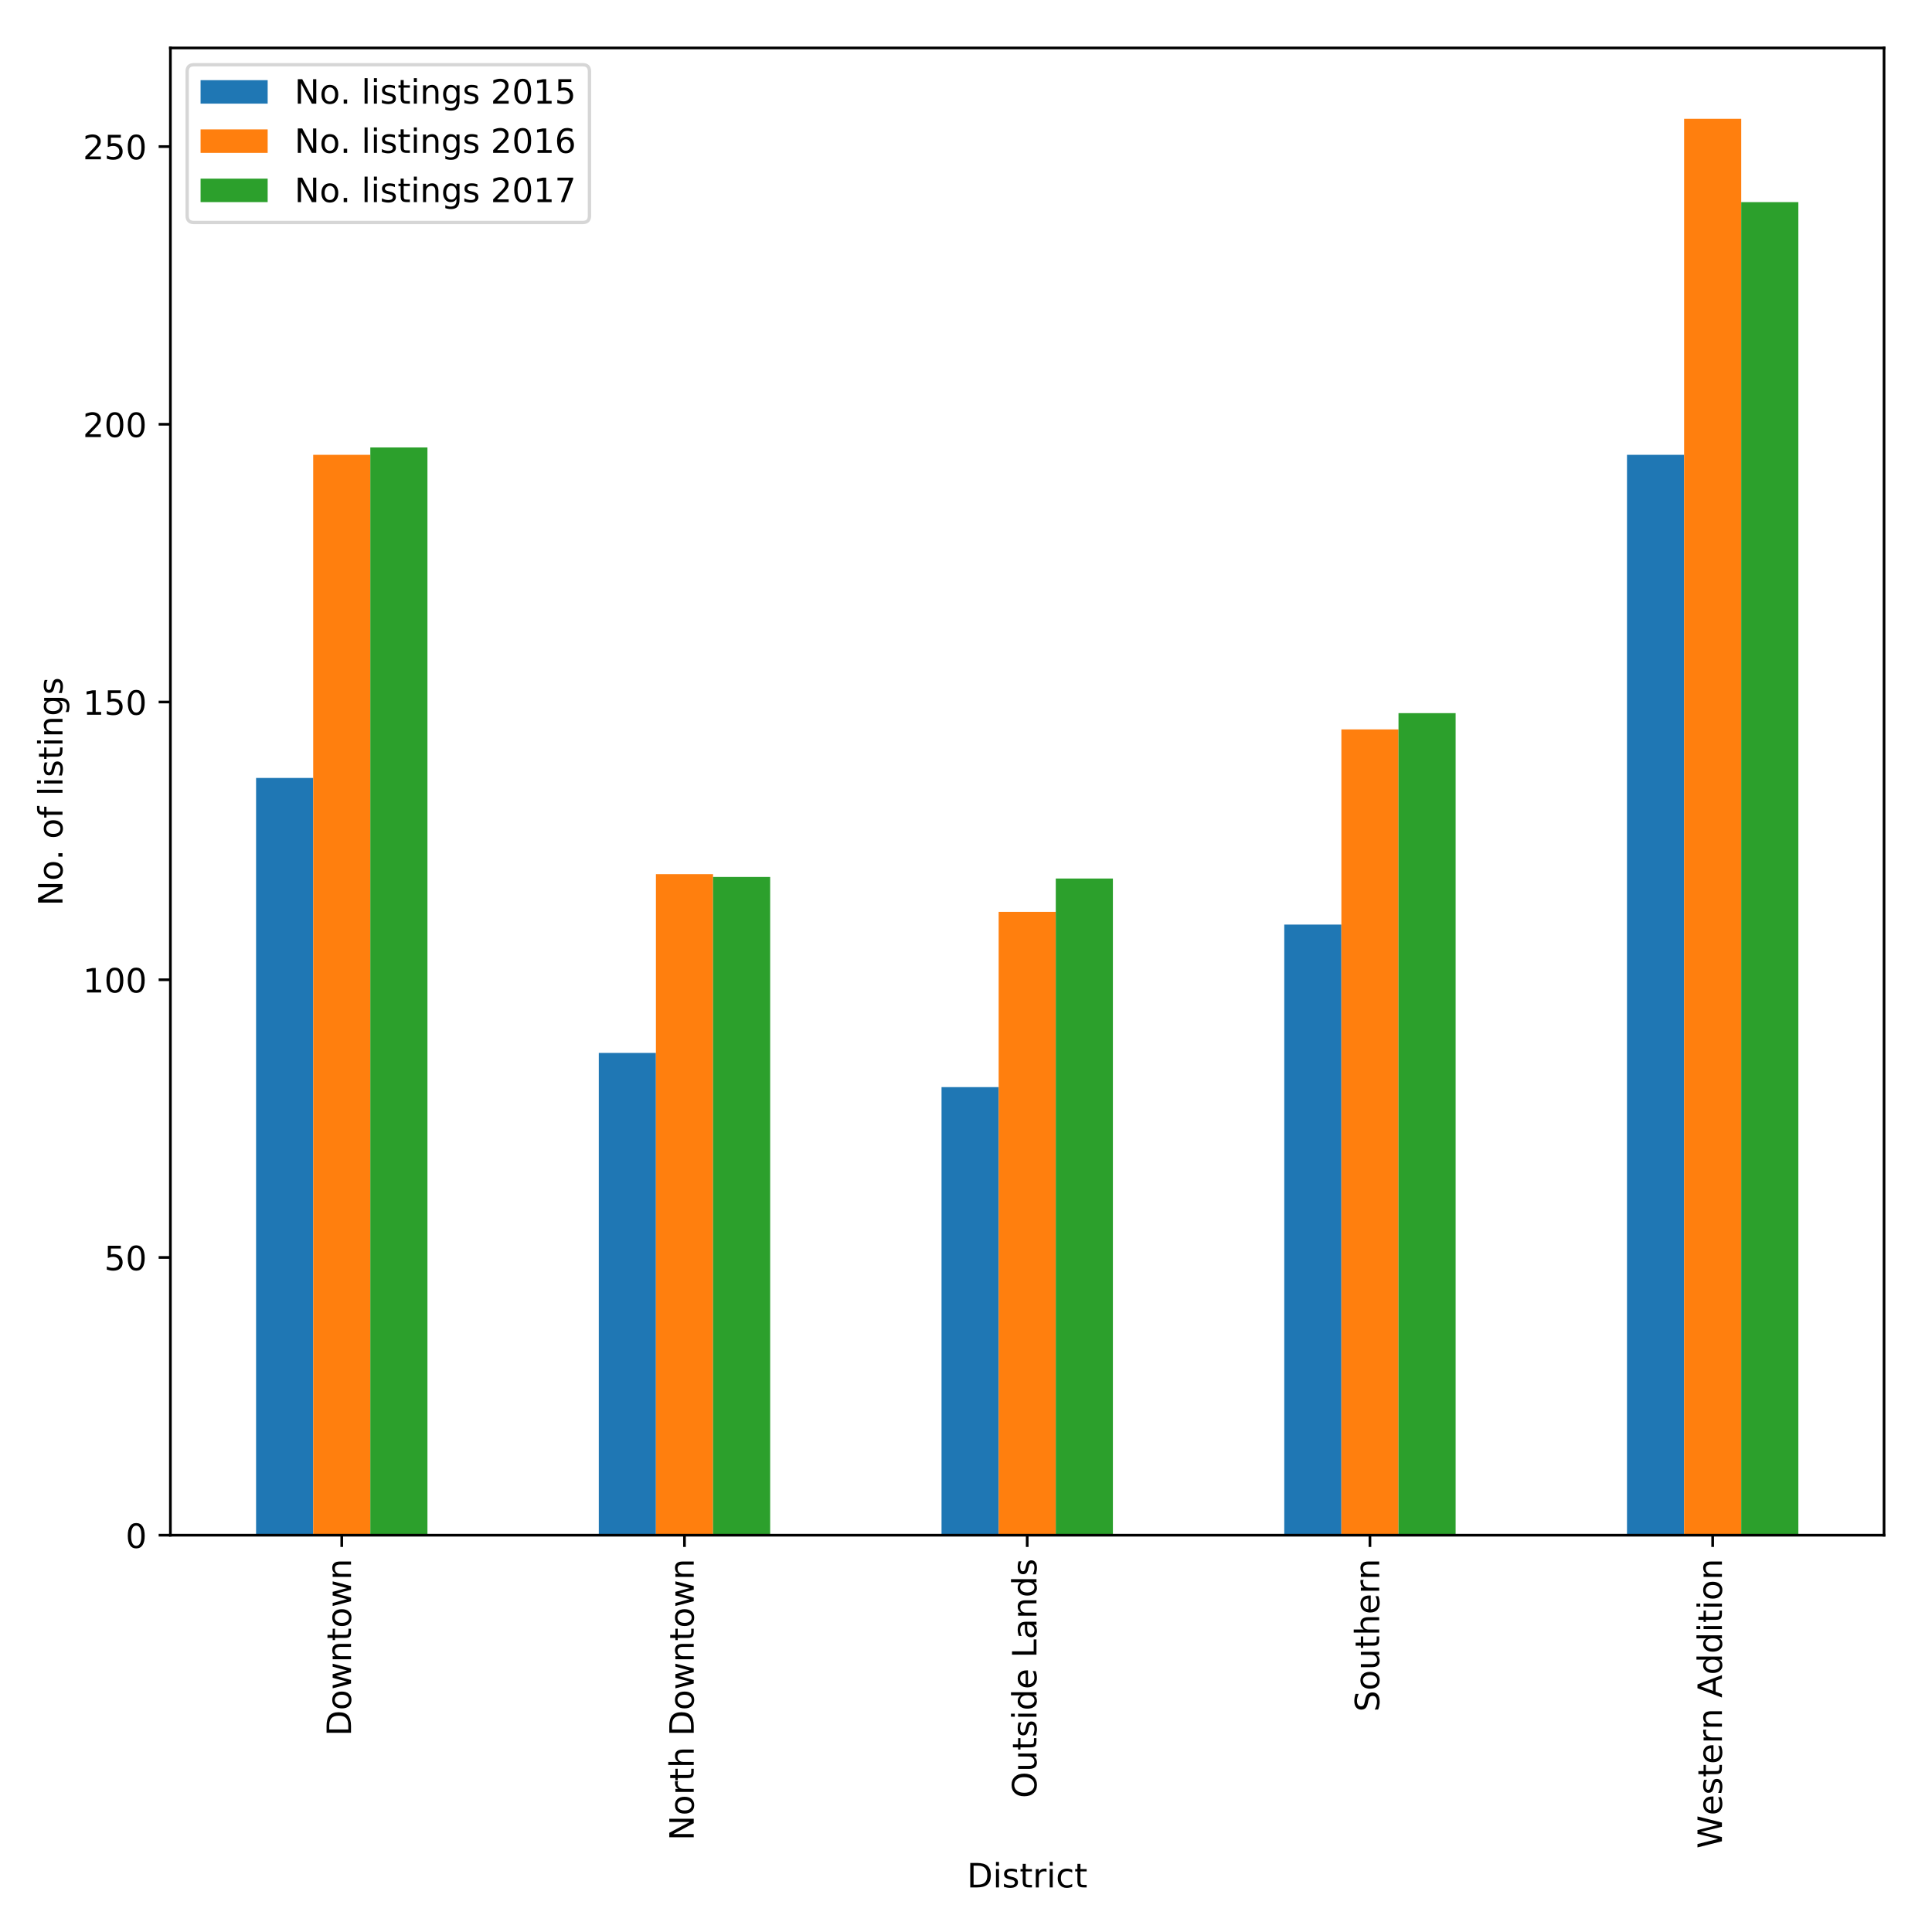
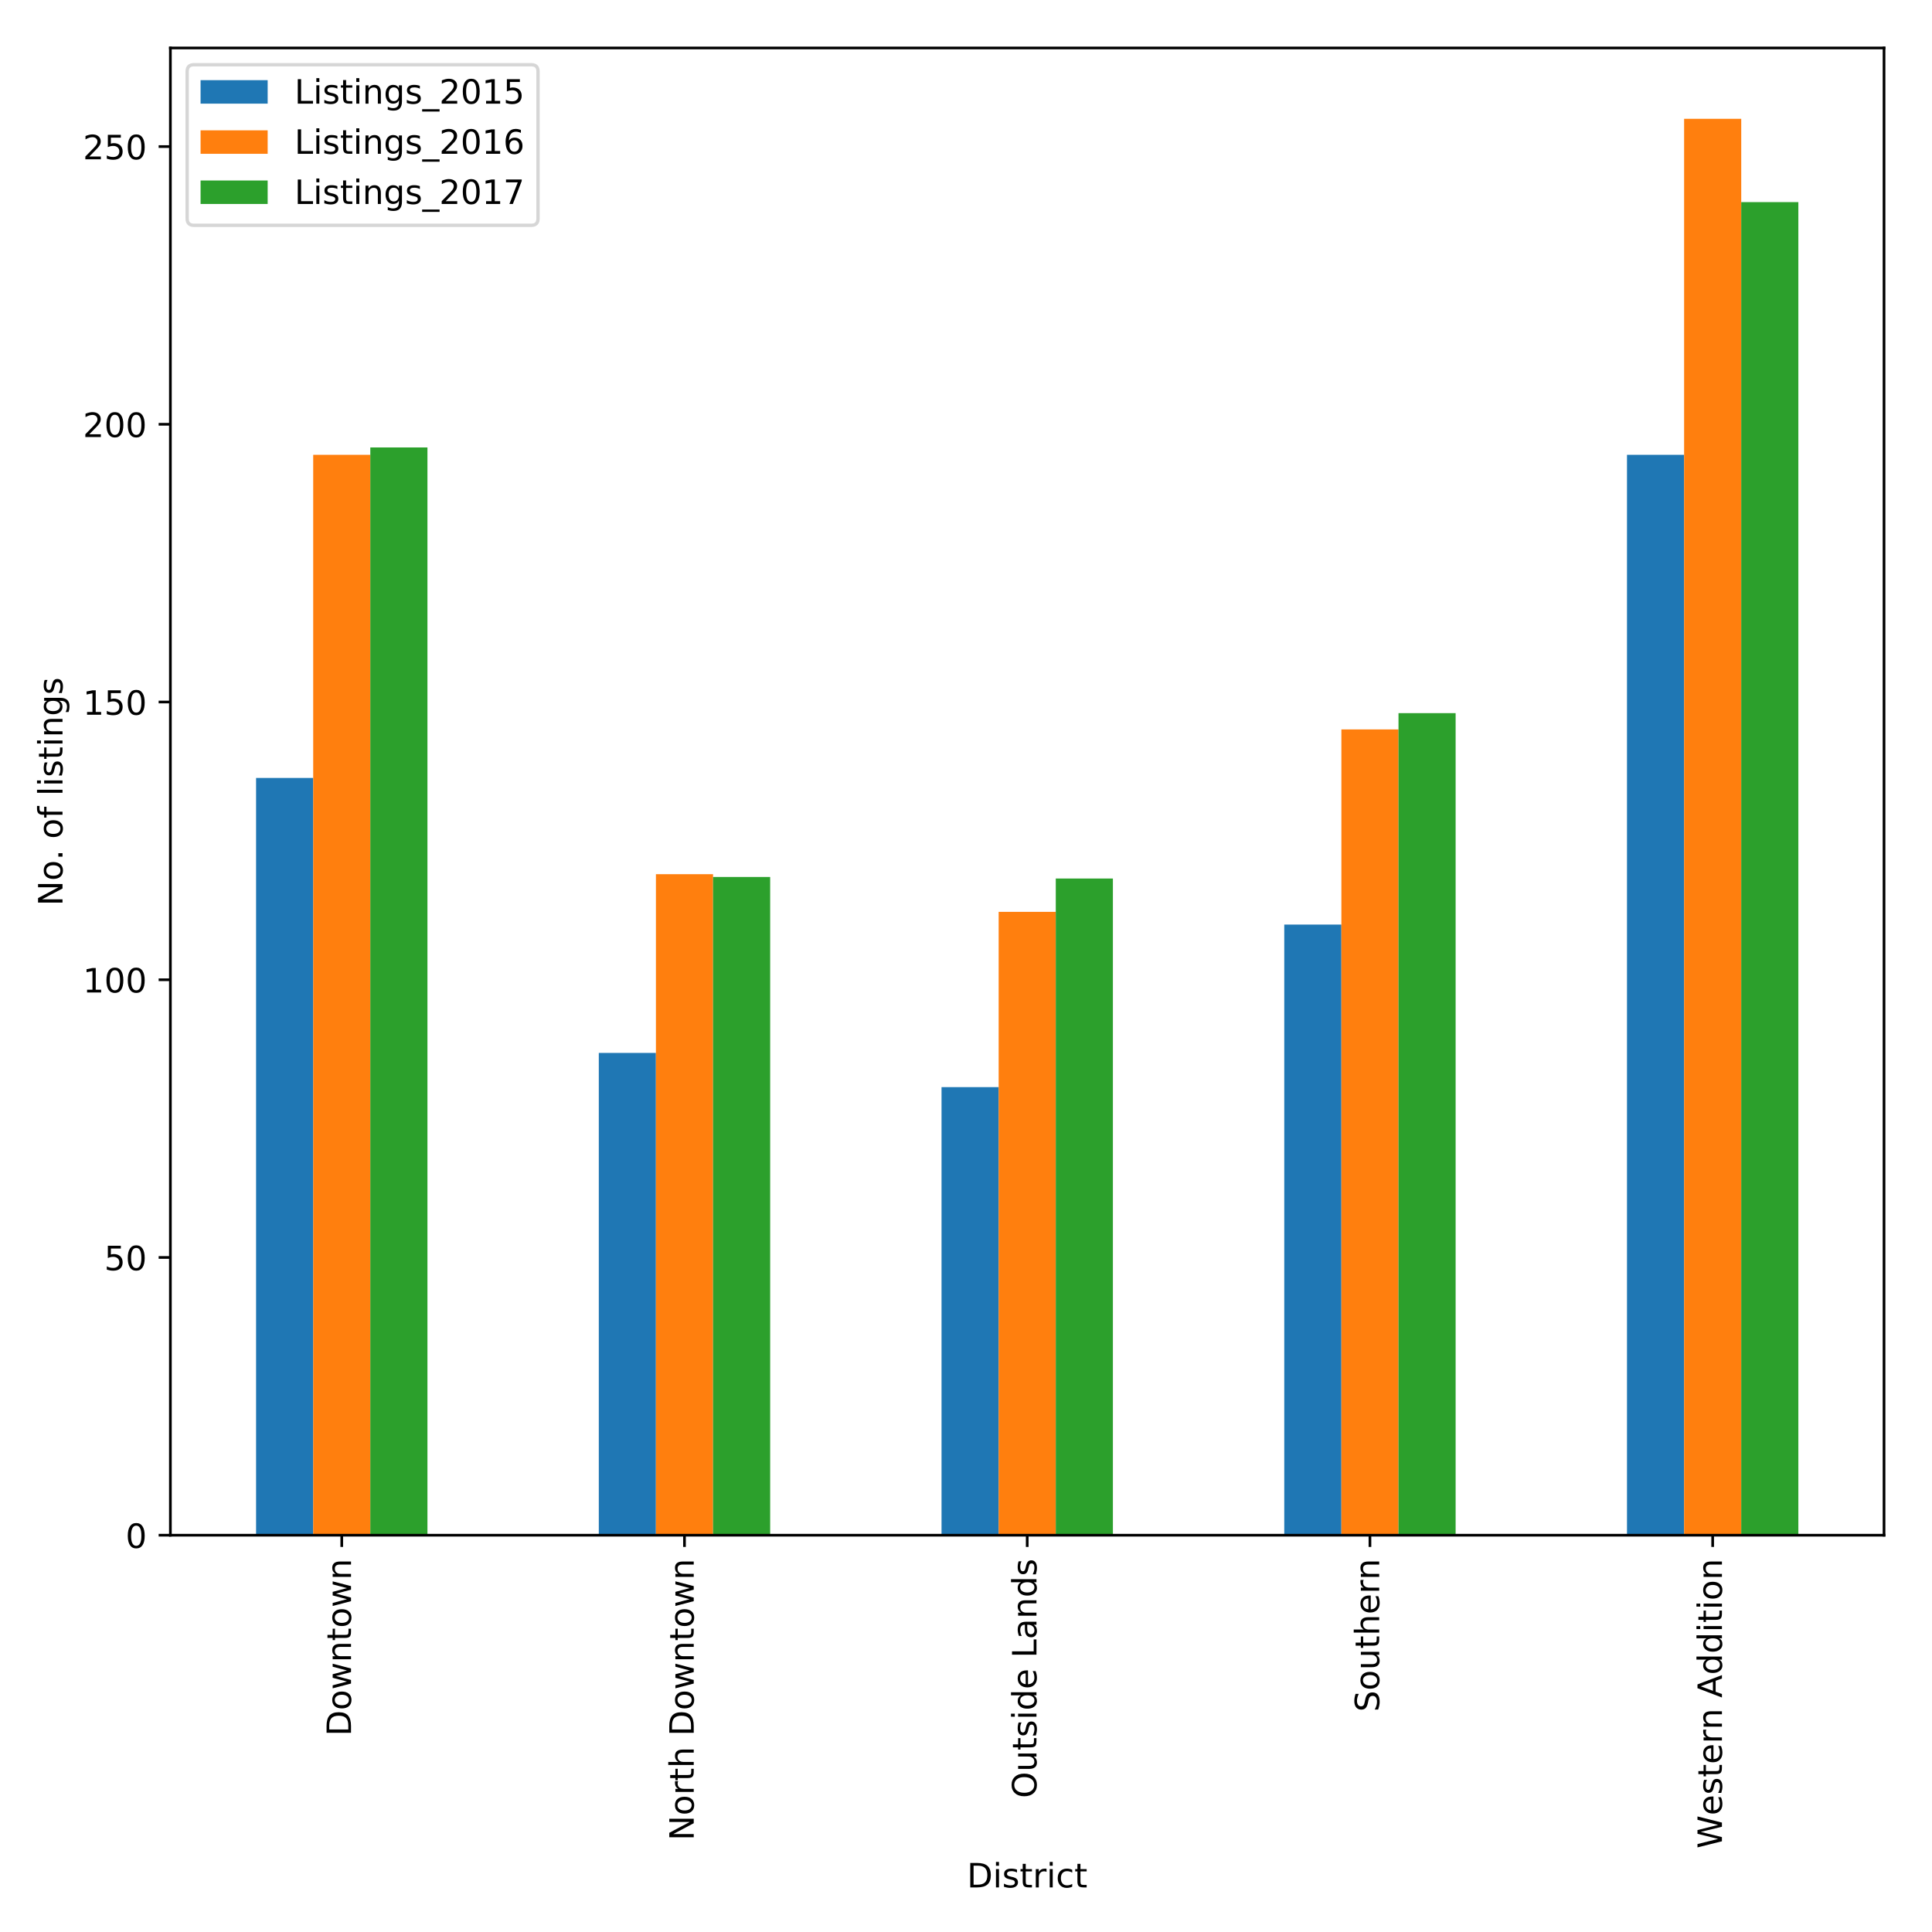
<svg xmlns="http://www.w3.org/2000/svg" xmlns:xlink="http://www.w3.org/1999/xlink" height="576pt" version="1.1" viewBox="0 0 576 576" width="576pt">
  <defs>
    <style type="text/css">
*{stroke-linecap:butt;stroke-linejoin:round;}
  </style>
  </defs>
  <g id="figure_1">
    <g id="patch_1">
      <path d="M 0 576  L 576 576  L 576 0  L 0 0  z " style="fill:#ffffff;" />
    </g>
    <g id="axes_1">
      <g id="patch_2">
        <path d="M 50.8 457.7  L 561.7 457.7  L 561.7 14.3  L 50.8 14.3  z " style="fill:#ffffff;" />
      </g>
      <g id="patch_3">
-         <path clip-path="url(#p6673f2fc17)" d="M 76.345 457.7  L 93.375 457.7  L 93.375 231.934  L 76.345 231.934  z " style="fill:#1f77b4;" />
+         <path clip-path="url(#pb19f326db8)" d="M 76.345 457.7  L 93.375 457.7  L 93.375 231.934  L 76.345 231.934  z " style="fill:#1f77b4;" />
      </g>
      <g id="patch_4">
-         <path clip-path="url(#p6673f2fc17)" d="M 178.525 457.7  L 195.555 457.7  L 195.555 313.908  L 178.525 313.908  z " style="fill:#1f77b4;" />
+         <path clip-path="url(#pb19f326db8)" d="M 178.525 457.7  L 195.555 457.7  L 195.555 313.908  L 178.525 313.908  z " style="fill:#1f77b4;" />
      </g>
      <g id="patch_5">
-         <path clip-path="url(#p6673f2fc17)" d="M 280.705 457.7  L 297.735 457.7  L 297.735 324.109  L 280.705 324.109  z " style="fill:#1f77b4;" />
+         <path clip-path="url(#pb19f326db8)" d="M 280.705 457.7  L 297.735 457.7  L 297.735 324.109  L 280.705 324.109  z " style="fill:#1f77b4;" />
      </g>
      <g id="patch_6">
-         <path clip-path="url(#p6673f2fc17)" d="M 382.885 457.7  L 399.915 457.7  L 399.915 275.653  L 382.885 275.653  z " style="fill:#1f77b4;" />
+         <path clip-path="url(#pb19f326db8)" d="M 382.885 457.7  L 399.915 457.7  L 399.915 275.653  L 382.885 275.653  z " style="fill:#1f77b4;" />
      </g>
      <g id="patch_7">
-         <path clip-path="url(#p6673f2fc17)" d="M 485.065 457.7  L 502.095 457.7  L 502.095 135.604  L 485.065 135.604  z " style="fill:#1f77b4;" />
+         <path clip-path="url(#pb19f326db8)" d="M 485.065 457.7  L 502.095 457.7  L 502.095 135.604  L 485.065 135.604  z " style="fill:#1f77b4;" />
      </g>
      <g id="patch_8">
-         <path clip-path="url(#p6673f2fc17)" d="M 93.375 457.7  L 110.405 457.7  L 110.405 135.604  L 93.375 135.604  z " style="fill:#ff7f0e;" />
+         <path clip-path="url(#pb19f326db8)" d="M 93.375 457.7  L 110.405 457.7  L 110.405 135.604  L 93.375 135.604  z " style="fill:#ff7f0e;" />
      </g>
      <g id="patch_9">
-         <path clip-path="url(#p6673f2fc17)" d="M 195.555 457.7  L 212.585 457.7  L 212.585 260.633  L 195.555 260.633  z " style="fill:#ff7f0e;" />
+         <path clip-path="url(#pb19f326db8)" d="M 195.555 457.7  L 212.585 457.7  L 212.585 260.633  L 195.555 260.633  z " style="fill:#ff7f0e;" />
      </g>
      <g id="patch_10">
-         <path clip-path="url(#p6673f2fc17)" d="M 297.735 457.7  L 314.765 457.7  L 314.765 271.861  L 297.735 271.861  z " style="fill:#ff7f0e;" />
+         <path clip-path="url(#pb19f326db8)" d="M 297.735 457.7  L 314.765 457.7  L 314.765 271.861  L 297.735 271.861  z " style="fill:#ff7f0e;" />
      </g>
      <g id="patch_11">
-         <path clip-path="url(#p6673f2fc17)" d="M 399.915 457.7  L 416.945 457.7  L 416.945 217.461  L 399.915 217.461  z " style="fill:#ff7f0e;" />
+         <path clip-path="url(#pb19f326db8)" d="M 399.915 457.7  L 416.945 457.7  L 416.945 217.461  L 399.915 217.461  z " style="fill:#ff7f0e;" />
      </g>
      <g id="patch_12">
-         <path clip-path="url(#p6673f2fc17)" d="M 502.095 457.7  L 519.125 457.7  L 519.125 35.414  L 502.095 35.414  z " style="fill:#ff7f0e;" />
+         <path clip-path="url(#pb19f326db8)" d="M 502.095 457.7  L 519.125 457.7  L 519.125 35.414  L 502.095 35.414  z " style="fill:#ff7f0e;" />
      </g>
      <g id="patch_13">
-         <path clip-path="url(#p6673f2fc17)" d="M 110.405 457.7  L 127.435 457.7  L 127.435 133.401  L 110.405 133.401  z " style="fill:#2ca02c;" />
+         <path clip-path="url(#pb19f326db8)" d="M 110.405 457.7  L 127.435 457.7  L 127.435 133.401  L 110.405 133.401  z " style="fill:#2ca02c;" />
      </g>
      <g id="patch_14">
-         <path clip-path="url(#p6673f2fc17)" d="M 212.585 457.7  L 229.615 457.7  L 229.615 261.461  L 212.585 261.461  z " style="fill:#2ca02c;" />
+         <path clip-path="url(#pb19f326db8)" d="M 212.585 457.7  L 229.615 457.7  L 229.615 261.461  L 212.585 261.461  z " style="fill:#2ca02c;" />
      </g>
      <g id="patch_15">
-         <path clip-path="url(#p6673f2fc17)" d="M 314.765 457.7  L 331.795 457.7  L 331.795 261.925  L 314.765 261.925  z " style="fill:#2ca02c;" />
+         <path clip-path="url(#pb19f326db8)" d="M 314.765 457.7  L 331.795 457.7  L 331.795 261.925  L 314.765 261.925  z " style="fill:#2ca02c;" />
      </g>
      <g id="patch_16">
-         <path clip-path="url(#p6673f2fc17)" d="M 416.945 457.7  L 433.975 457.7  L 433.975 212.609  L 416.945 212.609  z " style="fill:#2ca02c;" />
+         <path clip-path="url(#pb19f326db8)" d="M 416.945 457.7  L 433.975 457.7  L 433.975 212.609  L 416.945 212.609  z " style="fill:#2ca02c;" />
      </g>
      <g id="patch_17">
-         <path clip-path="url(#p6673f2fc17)" d="M 519.125 457.7  L 536.155 457.7  L 536.155 60.255  L 519.125 60.255  z " style="fill:#2ca02c;" />
+         <path clip-path="url(#pb19f326db8)" d="M 519.125 457.7  L 536.155 457.7  L 536.155 60.255  L 519.125 60.255  z " style="fill:#2ca02c;" />
      </g>
      <g id="matplotlib.axis_1">
        <g id="xtick_1">
          <g id="line2d_1">
            <defs>
-               <path d="M 0 0  L 0 3.5  " id="mdbaf40f622" style="stroke:#000000;stroke-width:0.8;" />
-             </defs>
-             <g>
-               <use style="stroke:#000000;stroke-width:0.8;" x="101.89" xlink:href="#mdbaf40f622" y="457.7" />
+               <path d="M 0 0  L 0 3.5  " id="m8bc9a35a49" style="stroke:#000000;stroke-width:0.8;" />
+             </defs>
+             <g>
+               <use style="stroke:#000000;stroke-width:0.8;" x="101.89" xlink:href="#m8bc9a35a49" y="457.7" />
            </g>
          </g>
          <g id="text_1">
            <defs>
              <path d="M 19.672 64.797  L 19.672 8.109  L 31.594 8.109  Q 46.688 8.109 53.688 14.938  Q 60.688 21.781 60.688 36.531  Q 60.688 51.172 53.688 57.984  Q 46.688 64.797 31.594 64.797  z M 9.812 72.906  L 30.078 72.906  Q 51.266 72.906 61.172 64.094  Q 71.094 55.281 71.094 36.531  Q 71.094 17.672 61.125 8.828  Q 51.172 0 30.078 0  L 9.812 0  z " id="DejaVuSans-44" />
              <path d="M 30.609 48.391  Q 23.391 48.391 19.188 42.75  Q 14.984 37.109 14.984 27.297  Q 14.984 17.484 19.156 11.844  Q 23.344 6.203 30.609 6.203  Q 37.797 6.203 41.984 11.859  Q 46.188 17.531 46.188 27.297  Q 46.188 37.016 41.984 42.703  Q 37.797 48.391 30.609 48.391  z M 30.609 56  Q 42.328 56 49.016 48.375  Q 55.719 40.766 55.719 27.297  Q 55.719 13.875 49.016 6.219  Q 42.328 -1.422 30.609 -1.422  Q 18.844 -1.422 12.172 6.219  Q 5.516 13.875 5.516 27.297  Q 5.516 40.766 12.172 48.375  Q 18.844 56 30.609 56  z " id="DejaVuSans-6f" />
              <path d="M 4.203 54.688  L 13.188 54.688  L 24.422 12.016  L 35.594 54.688  L 46.188 54.688  L 57.422 12.016  L 68.609 54.688  L 77.594 54.688  L 63.281 0  L 52.688 0  L 40.922 44.828  L 29.109 0  L 18.5 0  z " id="DejaVuSans-77" />
              <path d="M 54.891 33.016  L 54.891 0  L 45.906 0  L 45.906 32.719  Q 45.906 40.484 42.875 44.328  Q 39.844 48.188 33.797 48.188  Q 26.516 48.188 22.312 43.547  Q 18.109 38.922 18.109 30.906  L 18.109 0  L 9.078 0  L 9.078 54.688  L 18.109 54.688  L 18.109 46.188  Q 21.344 51.125 25.703 53.562  Q 30.078 56 35.797 56  Q 45.219 56 50.047 50.172  Q 54.891 44.344 54.891 33.016  z " id="DejaVuSans-6e" />
              <path d="M 18.312 70.219  L 18.312 54.688  L 36.812 54.688  L 36.812 47.703  L 18.312 47.703  L 18.312 18.016  Q 18.312 11.328 20.141 9.422  Q 21.969 7.516 27.594 7.516  L 36.812 7.516  L 36.812 0  L 27.594 0  Q 17.188 0 13.234 3.875  Q 9.281 7.766 9.281 18.016  L 9.281 47.703  L 2.688 47.703  L 2.688 54.688  L 9.281 54.688  L 9.281 70.219  z " id="DejaVuSans-74" />
            </defs>
            <g transform="translate(104.6494 517.5891)rotate(-90)scale(0.1 -0.1)">
              <use xlink:href="#DejaVuSans-44" />
              <use x="77.002" xlink:href="#DejaVuSans-6f" />
              <use x="138.184" xlink:href="#DejaVuSans-77" />
              <use x="219.971" xlink:href="#DejaVuSans-6e" />
              <use x="283.35" xlink:href="#DejaVuSans-74" />
              <use x="322.559" xlink:href="#DejaVuSans-6f" />
              <use x="383.74" xlink:href="#DejaVuSans-77" />
              <use x="465.527" xlink:href="#DejaVuSans-6e" />
            </g>
          </g>
        </g>
        <g id="xtick_2">
          <g id="line2d_2">
            <g>
-               <use style="stroke:#000000;stroke-width:0.8;" x="204.07" xlink:href="#mdbaf40f622" y="457.7" />
+               <use style="stroke:#000000;stroke-width:0.8;" x="204.07" xlink:href="#m8bc9a35a49" y="457.7" />
            </g>
          </g>
          <g id="text_2">
            <defs>
              <path d="M 9.812 72.906  L 23.094 72.906  L 55.422 11.922  L 55.422 72.906  L 64.984 72.906  L 64.984 0  L 51.703 0  L 19.391 60.984  L 19.391 0  L 9.812 0  z " id="DejaVuSans-4e" />
              <path d="M 41.109 46.297  Q 39.594 47.172 37.812 47.578  Q 36.031 48 33.891 48  Q 26.266 48 22.188 43.047  Q 18.109 38.094 18.109 28.812  L 18.109 0  L 9.078 0  L 9.078 54.688  L 18.109 54.688  L 18.109 46.188  Q 20.953 51.172 25.484 53.578  Q 30.031 56 36.531 56  Q 37.453 56 38.578 55.875  Q 39.703 55.766 41.062 55.516  z " id="DejaVuSans-72" />
              <path d="M 54.891 33.016  L 54.891 0  L 45.906 0  L 45.906 32.719  Q 45.906 40.484 42.875 44.328  Q 39.844 48.188 33.797 48.188  Q 26.516 48.188 22.312 43.547  Q 18.109 38.922 18.109 30.906  L 18.109 0  L 9.078 0  L 9.078 75.984  L 18.109 75.984  L 18.109 46.188  Q 21.344 51.125 25.703 53.562  Q 30.078 56 35.797 56  Q 45.219 56 50.047 50.172  Q 54.891 44.344 54.891 33.016  z " id="DejaVuSans-68" />
              <path id="DejaVuSans-20" />
            </defs>
            <g transform="translate(206.8294 548.7359)rotate(-90)scale(0.1 -0.1)">
              <use xlink:href="#DejaVuSans-4e" />
              <use x="74.805" xlink:href="#DejaVuSans-6f" />
              <use x="135.986" xlink:href="#DejaVuSans-72" />
              <use x="177.1" xlink:href="#DejaVuSans-74" />
              <use x="216.309" xlink:href="#DejaVuSans-68" />
              <use x="279.688" xlink:href="#DejaVuSans-20" />
              <use x="311.475" xlink:href="#DejaVuSans-44" />
              <use x="388.477" xlink:href="#DejaVuSans-6f" />
              <use x="449.658" xlink:href="#DejaVuSans-77" />
              <use x="531.445" xlink:href="#DejaVuSans-6e" />
              <use x="594.824" xlink:href="#DejaVuSans-74" />
              <use x="634.033" xlink:href="#DejaVuSans-6f" />
              <use x="695.215" xlink:href="#DejaVuSans-77" />
              <use x="777.002" xlink:href="#DejaVuSans-6e" />
            </g>
          </g>
        </g>
        <g id="xtick_3">
          <g id="line2d_3">
            <g>
-               <use style="stroke:#000000;stroke-width:0.8;" x="306.25" xlink:href="#mdbaf40f622" y="457.7" />
+               <use style="stroke:#000000;stroke-width:0.8;" x="306.25" xlink:href="#m8bc9a35a49" y="457.7" />
            </g>
          </g>
          <g id="text_3">
            <defs>
              <path d="M 39.406 66.219  Q 28.656 66.219 22.328 58.203  Q 16.016 50.203 16.016 36.375  Q 16.016 22.609 22.328 14.594  Q 28.656 6.594 39.406 6.594  Q 50.141 6.594 56.422 14.594  Q 62.703 22.609 62.703 36.375  Q 62.703 50.203 56.422 58.203  Q 50.141 66.219 39.406 66.219  z M 39.406 74.219  Q 54.734 74.219 63.906 63.938  Q 73.094 53.656 73.094 36.375  Q 73.094 19.141 63.906 8.859  Q 54.734 -1.422 39.406 -1.422  Q 24.031 -1.422 14.812 8.828  Q 5.609 19.094 5.609 36.375  Q 5.609 53.656 14.812 63.938  Q 24.031 74.219 39.406 74.219  z " id="DejaVuSans-4f" />
              <path d="M 8.5 21.578  L 8.5 54.688  L 17.484 54.688  L 17.484 21.922  Q 17.484 14.156 20.5 10.266  Q 23.531 6.391 29.594 6.391  Q 36.859 6.391 41.078 11.031  Q 45.312 15.672 45.312 23.688  L 45.312 54.688  L 54.297 54.688  L 54.297 0  L 45.312 0  L 45.312 8.406  Q 42.047 3.422 37.719 1  Q 33.406 -1.422 27.688 -1.422  Q 18.266 -1.422 13.375 4.438  Q 8.5 10.297 8.5 21.578  z M 31.109 56  z " id="DejaVuSans-75" />
              <path d="M 44.281 53.078  L 44.281 44.578  Q 40.484 46.531 36.375 47.5  Q 32.281 48.484 27.875 48.484  Q 21.188 48.484 17.844 46.438  Q 14.5 44.391 14.5 40.281  Q 14.5 37.156 16.891 35.375  Q 19.281 33.594 26.516 31.984  L 29.594 31.297  Q 39.156 29.25 43.188 25.516  Q 47.219 21.781 47.219 15.094  Q 47.219 7.469 41.188 3.016  Q 35.156 -1.422 24.609 -1.422  Q 20.219 -1.422 15.453 -0.562  Q 10.688 0.297 5.422 2  L 5.422 11.281  Q 10.406 8.688 15.234 7.391  Q 20.062 6.109 24.812 6.109  Q 31.156 6.109 34.562 8.281  Q 37.984 10.453 37.984 14.406  Q 37.984 18.062 35.516 20.016  Q 33.062 21.969 24.703 23.781  L 21.578 24.516  Q 13.234 26.266 9.516 29.906  Q 5.812 33.547 5.812 39.891  Q 5.812 47.609 11.281 51.797  Q 16.75 56 26.812 56  Q 31.781 56 36.172 55.266  Q 40.578 54.547 44.281 53.078  z " id="DejaVuSans-73" />
              <path d="M 9.422 54.688  L 18.406 54.688  L 18.406 0  L 9.422 0  z M 9.422 75.984  L 18.406 75.984  L 18.406 64.594  L 9.422 64.594  z " id="DejaVuSans-69" />
              <path d="M 45.406 46.391  L 45.406 75.984  L 54.391 75.984  L 54.391 0  L 45.406 0  L 45.406 8.203  Q 42.578 3.328 38.25 0.953  Q 33.938 -1.422 27.875 -1.422  Q 17.969 -1.422 11.734 6.484  Q 5.516 14.406 5.516 27.297  Q 5.516 40.188 11.734 48.094  Q 17.969 56 27.875 56  Q 33.938 56 38.25 53.625  Q 42.578 51.266 45.406 46.391  z M 14.797 27.297  Q 14.797 17.391 18.875 11.75  Q 22.953 6.109 30.078 6.109  Q 37.203 6.109 41.297 11.75  Q 45.406 17.391 45.406 27.297  Q 45.406 37.203 41.297 42.844  Q 37.203 48.484 30.078 48.484  Q 22.953 48.484 18.875 42.844  Q 14.797 37.203 14.797 27.297  z " id="DejaVuSans-64" />
              <path d="M 56.203 29.594  L 56.203 25.203  L 14.891 25.203  Q 15.484 15.922 20.484 11.062  Q 25.484 6.203 34.422 6.203  Q 39.594 6.203 44.453 7.469  Q 49.312 8.734 54.109 11.281  L 54.109 2.781  Q 49.266 0.734 44.188 -0.344  Q 39.109 -1.422 33.891 -1.422  Q 20.797 -1.422 13.156 6.188  Q 5.516 13.812 5.516 26.812  Q 5.516 40.234 12.766 48.109  Q 20.016 56 32.328 56  Q 43.359 56 49.781 48.891  Q 56.203 41.797 56.203 29.594  z M 47.219 32.234  Q 47.125 39.594 43.094 43.984  Q 39.062 48.391 32.422 48.391  Q 24.906 48.391 20.391 44.141  Q 15.875 39.891 15.188 32.172  z " id="DejaVuSans-65" />
              <path d="M 9.812 72.906  L 19.672 72.906  L 19.672 8.297  L 55.172 8.297  L 55.172 0  L 9.812 0  z " id="DejaVuSans-4c" />
              <path d="M 34.281 27.484  Q 23.391 27.484 19.188 25  Q 14.984 22.516 14.984 16.5  Q 14.984 11.719 18.141 8.906  Q 21.297 6.109 26.703 6.109  Q 34.188 6.109 38.703 11.406  Q 43.219 16.703 43.219 25.484  L 43.219 27.484  z M 52.203 31.203  L 52.203 0  L 43.219 0  L 43.219 8.297  Q 40.141 3.328 35.547 0.953  Q 30.953 -1.422 24.312 -1.422  Q 15.922 -1.422 10.953 3.297  Q 6 8.016 6 15.922  Q 6 25.141 12.172 29.828  Q 18.359 34.516 30.609 34.516  L 43.219 34.516  L 43.219 35.406  Q 43.219 41.609 39.141 45  Q 35.062 48.391 27.688 48.391  Q 23 48.391 18.547 47.266  Q 14.109 46.141 10.016 43.891  L 10.016 52.203  Q 14.938 54.109 19.578 55.047  Q 24.219 56 28.609 56  Q 40.484 56 46.344 49.844  Q 52.203 43.703 52.203 31.203  z " id="DejaVuSans-61" />
            </defs>
            <g transform="translate(309.0094 536.0922)rotate(-90)scale(0.1 -0.1)">
              <use xlink:href="#DejaVuSans-4f" />
              <use x="78.711" xlink:href="#DejaVuSans-75" />
              <use x="142.09" xlink:href="#DejaVuSans-74" />
              <use x="181.299" xlink:href="#DejaVuSans-73" />
              <use x="233.398" xlink:href="#DejaVuSans-69" />
              <use x="261.182" xlink:href="#DejaVuSans-64" />
              <use x="324.658" xlink:href="#DejaVuSans-65" />
              <use x="386.182" xlink:href="#DejaVuSans-20" />
              <use x="417.969" xlink:href="#DejaVuSans-4c" />
              <use x="473.682" xlink:href="#DejaVuSans-61" />
              <use x="534.961" xlink:href="#DejaVuSans-6e" />
              <use x="598.34" xlink:href="#DejaVuSans-64" />
              <use x="661.816" xlink:href="#DejaVuSans-73" />
            </g>
          </g>
        </g>
        <g id="xtick_4">
          <g id="line2d_4">
            <g>
-               <use style="stroke:#000000;stroke-width:0.8;" x="408.43" xlink:href="#mdbaf40f622" y="457.7" />
+               <use style="stroke:#000000;stroke-width:0.8;" x="408.43" xlink:href="#m8bc9a35a49" y="457.7" />
            </g>
          </g>
          <g id="text_4">
            <defs>
              <path d="M 53.516 70.516  L 53.516 60.891  Q 47.906 63.578 42.922 64.891  Q 37.938 66.219 33.297 66.219  Q 25.25 66.219 20.875 63.094  Q 16.5 59.969 16.5 54.203  Q 16.5 49.359 19.406 46.891  Q 22.312 44.438 30.422 42.922  L 36.375 41.703  Q 47.406 39.594 52.656 34.297  Q 57.906 29 57.906 20.125  Q 57.906 9.516 50.797 4.047  Q 43.703 -1.422 29.984 -1.422  Q 24.812 -1.422 18.969 -0.25  Q 13.141 0.922 6.891 3.219  L 6.891 13.375  Q 12.891 10.016 18.656 8.297  Q 24.422 6.594 29.984 6.594  Q 38.422 6.594 43.016 9.906  Q 47.609 13.234 47.609 19.391  Q 47.609 24.75 44.312 27.781  Q 41.016 30.812 33.5 32.328  L 27.484 33.5  Q 16.453 35.688 11.516 40.375  Q 6.594 45.062 6.594 53.422  Q 6.594 63.094 13.406 68.656  Q 20.219 74.219 32.172 74.219  Q 37.312 74.219 42.625 73.281  Q 47.953 72.359 53.516 70.516  z " id="DejaVuSans-53" />
            </defs>
            <g transform="translate(411.1894 510.3625)rotate(-90)scale(0.1 -0.1)">
              <use xlink:href="#DejaVuSans-53" />
              <use x="63.477" xlink:href="#DejaVuSans-6f" />
              <use x="124.658" xlink:href="#DejaVuSans-75" />
              <use x="188.037" xlink:href="#DejaVuSans-74" />
              <use x="227.246" xlink:href="#DejaVuSans-68" />
              <use x="290.625" xlink:href="#DejaVuSans-65" />
              <use x="352.148" xlink:href="#DejaVuSans-72" />
              <use x="393.246" xlink:href="#DejaVuSans-6e" />
            </g>
          </g>
        </g>
        <g id="xtick_5">
          <g id="line2d_5">
            <g>
-               <use style="stroke:#000000;stroke-width:0.8;" x="510.61" xlink:href="#mdbaf40f622" y="457.7" />
+               <use style="stroke:#000000;stroke-width:0.8;" x="510.61" xlink:href="#m8bc9a35a49" y="457.7" />
            </g>
          </g>
          <g id="text_5">
            <defs>
              <path d="M 3.328 72.906  L 13.281 72.906  L 28.609 11.281  L 43.891 72.906  L 54.984 72.906  L 70.312 11.281  L 85.594 72.906  L 95.609 72.906  L 77.297 0  L 64.891 0  L 49.516 63.281  L 33.984 0  L 21.578 0  z " id="DejaVuSans-57" />
              <path d="M 34.188 63.188  L 20.797 26.906  L 47.609 26.906  z M 28.609 72.906  L 39.797 72.906  L 67.578 0  L 57.328 0  L 50.688 18.703  L 17.828 18.703  L 11.188 0  L 0.781 0  z " id="DejaVuSans-41" />
            </defs>
            <g transform="translate(513.3694 551.1094)rotate(-90)scale(0.1 -0.1)">
              <use xlink:href="#DejaVuSans-57" />
              <use x="98.799" xlink:href="#DejaVuSans-65" />
              <use x="160.322" xlink:href="#DejaVuSans-73" />
              <use x="212.422" xlink:href="#DejaVuSans-74" />
              <use x="251.631" xlink:href="#DejaVuSans-65" />
              <use x="313.154" xlink:href="#DejaVuSans-72" />
              <use x="354.252" xlink:href="#DejaVuSans-6e" />
              <use x="417.631" xlink:href="#DejaVuSans-20" />
              <use x="449.418" xlink:href="#DejaVuSans-41" />
              <use x="517.811" xlink:href="#DejaVuSans-64" />
              <use x="581.287" xlink:href="#DejaVuSans-64" />
              <use x="644.764" xlink:href="#DejaVuSans-69" />
              <use x="672.547" xlink:href="#DejaVuSans-74" />
              <use x="711.756" xlink:href="#DejaVuSans-69" />
              <use x="739.539" xlink:href="#DejaVuSans-6f" />
              <use x="800.721" xlink:href="#DejaVuSans-6e" />
            </g>
          </g>
        </g>
        <g id="text_6">
          <defs>
            <path d="M 48.781 52.594  L 48.781 44.188  Q 44.969 46.297 41.141 47.344  Q 37.312 48.391 33.406 48.391  Q 24.656 48.391 19.812 42.844  Q 14.984 37.312 14.984 27.297  Q 14.984 17.281 19.812 11.734  Q 24.656 6.203 33.406 6.203  Q 37.312 6.203 41.141 7.25  Q 44.969 8.297 48.781 10.406  L 48.781 2.094  Q 45.016 0.344 40.984 -0.531  Q 36.969 -1.422 32.422 -1.422  Q 20.062 -1.422 12.781 6.344  Q 5.516 14.109 5.516 27.297  Q 5.516 40.672 12.859 48.328  Q 20.219 56 33.016 56  Q 37.156 56 41.109 55.141  Q 45.062 54.297 48.781 52.594  z " id="DejaVuSans-63" />
          </defs>
          <g transform="translate(288.2922 562.7078)scale(0.1 -0.1)">
            <use xlink:href="#DejaVuSans-44" />
            <use x="77.002" xlink:href="#DejaVuSans-69" />
            <use x="104.785" xlink:href="#DejaVuSans-73" />
            <use x="156.885" xlink:href="#DejaVuSans-74" />
            <use x="196.094" xlink:href="#DejaVuSans-72" />
            <use x="237.207" xlink:href="#DejaVuSans-69" />
            <use x="264.99" xlink:href="#DejaVuSans-63" />
            <use x="319.971" xlink:href="#DejaVuSans-74" />
          </g>
        </g>
      </g>
      <g id="matplotlib.axis_2">
        <g id="ytick_1">
          <g id="line2d_6">
            <defs>
-               <path d="M 0 0  L -3.5 0  " id="m0ccb297864" style="stroke:#000000;stroke-width:0.8;" />
-             </defs>
-             <g>
-               <use style="stroke:#000000;stroke-width:0.8;" x="50.8" xlink:href="#m0ccb297864" y="457.7" />
+               <path d="M 0 0  L -3.5 0  " id="ma13f6faf8f" style="stroke:#000000;stroke-width:0.8;" />
+             </defs>
+             <g>
+               <use style="stroke:#000000;stroke-width:0.8;" x="50.8" xlink:href="#ma13f6faf8f" y="457.7" />
            </g>
          </g>
          <g id="text_7">
            <defs>
              <path d="M 31.781 66.406  Q 24.172 66.406 20.328 58.906  Q 16.5 51.422 16.5 36.375  Q 16.5 21.391 20.328 13.891  Q 24.172 6.391 31.781 6.391  Q 39.453 6.391 43.281 13.891  Q 47.125 21.391 47.125 36.375  Q 47.125 51.422 43.281 58.906  Q 39.453 66.406 31.781 66.406  z M 31.781 74.219  Q 44.047 74.219 50.516 64.516  Q 56.984 54.828 56.984 36.375  Q 56.984 17.969 50.516 8.266  Q 44.047 -1.422 31.781 -1.422  Q 19.531 -1.422 13.062 8.266  Q 6.594 17.969 6.594 36.375  Q 6.594 54.828 13.062 64.516  Q 19.531 74.219 31.781 74.219  z " id="DejaVuSans-30" />
            </defs>
            <g transform="translate(37.4375 461.4992)scale(0.1 -0.1)">
              <use xlink:href="#DejaVuSans-30" />
            </g>
          </g>
        </g>
        <g id="ytick_2">
          <g id="line2d_7">
            <g>
-               <use style="stroke:#000000;stroke-width:0.8;" x="50.8" xlink:href="#m0ccb297864" y="374.899" />
+               <use style="stroke:#000000;stroke-width:0.8;" x="50.8" xlink:href="#ma13f6faf8f" y="374.899" />
            </g>
          </g>
          <g id="text_8">
            <defs>
              <path d="M 10.797 72.906  L 49.516 72.906  L 49.516 64.594  L 19.828 64.594  L 19.828 46.734  Q 21.969 47.469 24.109 47.828  Q 26.266 48.188 28.422 48.188  Q 40.625 48.188 47.75 41.5  Q 54.891 34.812 54.891 23.391  Q 54.891 11.625 47.562 5.094  Q 40.234 -1.422 26.906 -1.422  Q 22.312 -1.422 17.547 -0.641  Q 12.797 0.141 7.719 1.703  L 7.719 11.625  Q 12.109 9.234 16.797 8.062  Q 21.484 6.891 26.703 6.891  Q 35.156 6.891 40.078 11.328  Q 45.016 15.766 45.016 23.391  Q 45.016 31 40.078 35.438  Q 35.156 39.891 26.703 39.891  Q 22.75 39.891 18.812 39.016  Q 14.891 38.141 10.797 36.281  z " id="DejaVuSans-35" />
            </defs>
            <g transform="translate(31.075 378.6981)scale(0.1 -0.1)">
              <use xlink:href="#DejaVuSans-35" />
              <use x="63.623" xlink:href="#DejaVuSans-30" />
            </g>
          </g>
        </g>
        <g id="ytick_3">
          <g id="line2d_8">
            <g>
-               <use style="stroke:#000000;stroke-width:0.8;" x="50.8" xlink:href="#m0ccb297864" y="292.098" />
+               <use style="stroke:#000000;stroke-width:0.8;" x="50.8" xlink:href="#ma13f6faf8f" y="292.098" />
            </g>
          </g>
          <g id="text_9">
            <defs>
              <path d="M 12.406 8.297  L 28.516 8.297  L 28.516 63.922  L 10.984 60.406  L 10.984 69.391  L 28.422 72.906  L 38.281 72.906  L 38.281 8.297  L 54.391 8.297  L 54.391 0  L 12.406 0  z " id="DejaVuSans-31" />
            </defs>
            <g transform="translate(24.7125 295.897)scale(0.1 -0.1)">
              <use xlink:href="#DejaVuSans-31" />
              <use x="63.623" xlink:href="#DejaVuSans-30" />
              <use x="127.246" xlink:href="#DejaVuSans-30" />
            </g>
          </g>
        </g>
        <g id="ytick_4">
          <g id="line2d_9">
            <g>
-               <use style="stroke:#000000;stroke-width:0.8;" x="50.8" xlink:href="#m0ccb297864" y="209.297" />
+               <use style="stroke:#000000;stroke-width:0.8;" x="50.8" xlink:href="#ma13f6faf8f" y="209.297" />
            </g>
          </g>
          <g id="text_10">
            <g transform="translate(24.7125 213.0959)scale(0.1 -0.1)">
              <use xlink:href="#DejaVuSans-31" />
              <use x="63.623" xlink:href="#DejaVuSans-35" />
              <use x="127.246" xlink:href="#DejaVuSans-30" />
            </g>
          </g>
        </g>
        <g id="ytick_5">
          <g id="line2d_10">
            <g>
-               <use style="stroke:#000000;stroke-width:0.8;" x="50.8" xlink:href="#m0ccb297864" y="126.496" />
+               <use style="stroke:#000000;stroke-width:0.8;" x="50.8" xlink:href="#ma13f6faf8f" y="126.496" />
            </g>
          </g>
          <g id="text_11">
            <defs>
              <path d="M 19.188 8.297  L 53.609 8.297  L 53.609 0  L 7.328 0  L 7.328 8.297  Q 12.938 14.109 22.625 23.891  Q 32.328 33.688 34.812 36.531  Q 39.547 41.844 41.422 45.531  Q 43.312 49.219 43.312 52.781  Q 43.312 58.594 39.234 62.25  Q 35.156 65.922 28.609 65.922  Q 23.969 65.922 18.812 64.312  Q 13.672 62.703 7.812 59.422  L 7.812 69.391  Q 13.766 71.781 18.938 73  Q 24.125 74.219 28.422 74.219  Q 39.75 74.219 46.484 68.547  Q 53.219 62.891 53.219 53.422  Q 53.219 48.922 51.531 44.891  Q 49.859 40.875 45.406 35.406  Q 44.188 33.984 37.641 27.219  Q 31.109 20.453 19.188 8.297  z " id="DejaVuSans-32" />
            </defs>
            <g transform="translate(24.7125 130.2947)scale(0.1 -0.1)">
              <use xlink:href="#DejaVuSans-32" />
              <use x="63.623" xlink:href="#DejaVuSans-30" />
              <use x="127.246" xlink:href="#DejaVuSans-30" />
            </g>
          </g>
        </g>
        <g id="ytick_6">
          <g id="line2d_11">
            <g>
-               <use style="stroke:#000000;stroke-width:0.8;" x="50.8" xlink:href="#m0ccb297864" y="43.694" />
+               <use style="stroke:#000000;stroke-width:0.8;" x="50.8" xlink:href="#ma13f6faf8f" y="43.694" />
            </g>
          </g>
          <g id="text_12">
            <g transform="translate(24.7125 47.49362)scale(0.1 -0.1)">
              <use xlink:href="#DejaVuSans-32" />
              <use x="63.623" xlink:href="#DejaVuSans-35" />
              <use x="127.246" xlink:href="#DejaVuSans-30" />
            </g>
          </g>
        </g>
        <g id="text_13">
          <defs>
            <path d="M 10.688 12.406  L 21 12.406  L 21 0  L 10.688 0  z " id="DejaVuSans-2e" />
            <path d="M 37.109 75.984  L 37.109 68.5  L 28.516 68.5  Q 23.688 68.5 21.797 66.547  Q 19.922 64.594 19.922 59.516  L 19.922 54.688  L 34.719 54.688  L 34.719 47.703  L 19.922 47.703  L 19.922 0  L 10.891 0  L 10.891 47.703  L 2.297 47.703  L 2.297 54.688  L 10.891 54.688  L 10.891 58.5  Q 10.891 67.625 15.141 71.797  Q 19.391 75.984 28.609 75.984  z " id="DejaVuSans-66" />
            <path d="M 9.422 75.984  L 18.406 75.984  L 18.406 0  L 9.422 0  z " id="DejaVuSans-6c" />
            <path d="M 45.406 27.984  Q 45.406 37.75 41.375 43.109  Q 37.359 48.484 30.078 48.484  Q 22.859 48.484 18.828 43.109  Q 14.797 37.75 14.797 27.984  Q 14.797 18.266 18.828 12.891  Q 22.859 7.516 30.078 7.516  Q 37.359 7.516 41.375 12.891  Q 45.406 18.266 45.406 27.984  z M 54.391 6.781  Q 54.391 -7.172 48.188 -13.984  Q 42 -20.797 29.203 -20.797  Q 24.469 -20.797 20.266 -20.094  Q 16.062 -19.391 12.109 -17.922  L 12.109 -9.188  Q 16.062 -11.328 19.922 -12.344  Q 23.781 -13.375 27.781 -13.375  Q 36.625 -13.375 41.016 -8.766  Q 45.406 -4.156 45.406 5.172  L 45.406 9.625  Q 42.625 4.781 38.281 2.391  Q 33.938 0 27.875 0  Q 17.828 0 11.672 7.656  Q 5.516 15.328 5.516 27.984  Q 5.516 40.672 11.672 48.328  Q 17.828 56 27.875 56  Q 33.938 56 38.281 53.609  Q 42.625 51.219 45.406 46.391  L 45.406 54.688  L 54.391 54.688  z " id="DejaVuSans-67" />
          </defs>
          <g transform="translate(18.63281 270.0656)rotate(-90)scale(0.1 -0.1)">
            <use xlink:href="#DejaVuSans-4e" />
            <use x="74.805" xlink:href="#DejaVuSans-6f" />
            <use x="135.971" xlink:href="#DejaVuSans-2e" />
            <use x="167.758" xlink:href="#DejaVuSans-20" />
            <use x="199.545" xlink:href="#DejaVuSans-6f" />
            <use x="260.727" xlink:href="#DejaVuSans-66" />
            <use x="295.932" xlink:href="#DejaVuSans-20" />
            <use x="327.719" xlink:href="#DejaVuSans-6c" />
            <use x="355.502" xlink:href="#DejaVuSans-69" />
            <use x="383.285" xlink:href="#DejaVuSans-73" />
            <use x="435.385" xlink:href="#DejaVuSans-74" />
            <use x="474.594" xlink:href="#DejaVuSans-69" />
            <use x="502.377" xlink:href="#DejaVuSans-6e" />
            <use x="565.756" xlink:href="#DejaVuSans-67" />
            <use x="629.232" xlink:href="#DejaVuSans-73" />
          </g>
        </g>
      </g>
      <g id="patch_18">
        <path d="M 50.8 457.7  L 50.8 14.3  " style="fill:none;stroke:#000000;stroke-linecap:square;stroke-linejoin:miter;stroke-width:0.8;" />
      </g>
      <g id="patch_19">
        <path d="M 561.7 457.7  L 561.7 14.3  " style="fill:none;stroke:#000000;stroke-linecap:square;stroke-linejoin:miter;stroke-width:0.8;" />
      </g>
      <g id="patch_20">
        <path d="M 50.8 457.7  L 561.7 457.7  " style="fill:none;stroke:#000000;stroke-linecap:square;stroke-linejoin:miter;stroke-width:0.8;" />
      </g>
      <g id="patch_21">
        <path d="M 50.8 14.3  L 561.7 14.3  " style="fill:none;stroke:#000000;stroke-linecap:square;stroke-linejoin:miter;stroke-width:0.8;" />
      </g>
      <g id="legend_1">
        <g id="patch_22">
-           <path d="M 57.8 66.334  L 173.742 66.334  Q 175.742 66.334 175.742 64.334  L 175.742 21.3  Q 175.742 19.3 173.742 19.3  L 57.8 19.3  Q 55.8 19.3 55.8 21.3  L 55.8 64.334  Q 55.8 66.334 57.8 66.334  z " style="fill:#ffffff;opacity:0.8;stroke:#cccccc;stroke-linejoin:miter;" />
+           <path d="M 57.8 67.169  L 158.403 67.169  Q 160.403 67.169 160.403 65.169  L 160.403 21.3  Q 160.403 19.3 158.403 19.3  L 57.8 19.3  Q 55.8 19.3 55.8 21.3  L 55.8 65.169  Q 55.8 67.169 57.8 67.169  z " style="fill:#ffffff;opacity:0.8;stroke:#cccccc;stroke-linejoin:miter;" />
        </g>
        <g id="patch_23">
          <path d="M 59.8 30.898  L 79.8 30.898  L 79.8 23.898  L 59.8 23.898  z " style="fill:#1f77b4;" />
        </g>
        <g id="text_14">
+           <defs>
+             <path d="M 50.984 -16.609  L 50.984 -23.578  L -0.984 -23.578  L -0.984 -16.609  z " id="DejaVuSans-5f" />
+           </defs>
          <g transform="translate(87.8 30.89844)scale(0.1 -0.1)">
-             <use xlink:href="#DejaVuSans-4e" />
-             <use x="74.805" xlink:href="#DejaVuSans-6f" />
-             <use x="135.971" xlink:href="#DejaVuSans-2e" />
-             <use x="167.758" xlink:href="#DejaVuSans-20" />
-             <use x="199.545" xlink:href="#DejaVuSans-6c" />
-             <use x="227.328" xlink:href="#DejaVuSans-69" />
-             <use x="255.111" xlink:href="#DejaVuSans-73" />
-             <use x="307.211" xlink:href="#DejaVuSans-74" />
-             <use x="346.42" xlink:href="#DejaVuSans-69" />
-             <use x="374.203" xlink:href="#DejaVuSans-6e" />
-             <use x="437.582" xlink:href="#DejaVuSans-67" />
-             <use x="501.059" xlink:href="#DejaVuSans-73" />
-             <use x="553.158" xlink:href="#DejaVuSans-20" />
-             <use x="584.945" xlink:href="#DejaVuSans-32" />
-             <use x="648.568" xlink:href="#DejaVuSans-30" />
-             <use x="712.191" xlink:href="#DejaVuSans-31" />
-             <use x="775.814" xlink:href="#DejaVuSans-35" />
+             <use xlink:href="#DejaVuSans-4c" />
+             <use x="55.713" xlink:href="#DejaVuSans-69" />
+             <use x="83.496" xlink:href="#DejaVuSans-73" />
+             <use x="135.596" xlink:href="#DejaVuSans-74" />
+             <use x="174.805" xlink:href="#DejaVuSans-69" />
+             <use x="202.588" xlink:href="#DejaVuSans-6e" />
+             <use x="265.967" xlink:href="#DejaVuSans-67" />
+             <use x="329.443" xlink:href="#DejaVuSans-73" />
+             <use x="381.543" xlink:href="#DejaVuSans-5f" />
+             <use x="431.543" xlink:href="#DejaVuSans-32" />
+             <use x="495.166" xlink:href="#DejaVuSans-30" />
+             <use x="558.789" xlink:href="#DejaVuSans-31" />
+             <use x="622.412" xlink:href="#DejaVuSans-35" />
          </g>
        </g>
        <g id="patch_24">
-           <path d="M 59.8 45.577  L 79.8 45.577  L 79.8 38.577  L 59.8 38.577  z " style="fill:#ff7f0e;" />
+           <path d="M 59.8 45.855  L 79.8 45.855  L 79.8 38.855  L 59.8 38.855  z " style="fill:#ff7f0e;" />
        </g>
        <g id="text_15">
          <defs>
            <path d="M 33.016 40.375  Q 26.375 40.375 22.484 35.828  Q 18.609 31.297 18.609 23.391  Q 18.609 15.531 22.484 10.953  Q 26.375 6.391 33.016 6.391  Q 39.656 6.391 43.531 10.953  Q 47.406 15.531 47.406 23.391  Q 47.406 31.297 43.531 35.828  Q 39.656 40.375 33.016 40.375  z M 52.594 71.297  L 52.594 62.312  Q 48.875 64.062 45.094 64.984  Q 41.312 65.922 37.594 65.922  Q 27.828 65.922 22.672 59.328  Q 17.531 52.734 16.797 39.406  Q 19.672 43.656 24.016 45.922  Q 28.375 48.188 33.594 48.188  Q 44.578 48.188 50.953 41.516  Q 57.328 34.859 57.328 23.391  Q 57.328 12.156 50.688 5.359  Q 44.047 -1.422 33.016 -1.422  Q 20.359 -1.422 13.672 8.266  Q 6.984 17.969 6.984 36.375  Q 6.984 53.656 15.188 63.938  Q 23.391 74.219 37.203 74.219  Q 40.922 74.219 44.703 73.484  Q 48.484 72.75 52.594 71.297  z " id="DejaVuSans-36" />
          </defs>
-           <g transform="translate(87.8 45.57656)scale(0.1 -0.1)">
-             <use xlink:href="#DejaVuSans-4e" />
-             <use x="74.805" xlink:href="#DejaVuSans-6f" />
-             <use x="135.971" xlink:href="#DejaVuSans-2e" />
-             <use x="167.758" xlink:href="#DejaVuSans-20" />
-             <use x="199.545" xlink:href="#DejaVuSans-6c" />
-             <use x="227.328" xlink:href="#DejaVuSans-69" />
-             <use x="255.111" xlink:href="#DejaVuSans-73" />
-             <use x="307.211" xlink:href="#DejaVuSans-74" />
-             <use x="346.42" xlink:href="#DejaVuSans-69" />
-             <use x="374.203" xlink:href="#DejaVuSans-6e" />
-             <use x="437.582" xlink:href="#DejaVuSans-67" />
-             <use x="501.059" xlink:href="#DejaVuSans-73" />
-             <use x="553.158" xlink:href="#DejaVuSans-20" />
-             <use x="584.945" xlink:href="#DejaVuSans-32" />
-             <use x="648.568" xlink:href="#DejaVuSans-30" />
-             <use x="712.191" xlink:href="#DejaVuSans-31" />
-             <use x="775.814" xlink:href="#DejaVuSans-36" />
+           <g transform="translate(87.8 45.85469)scale(0.1 -0.1)">
+             <use xlink:href="#DejaVuSans-4c" />
+             <use x="55.713" xlink:href="#DejaVuSans-69" />
+             <use x="83.496" xlink:href="#DejaVuSans-73" />
+             <use x="135.596" xlink:href="#DejaVuSans-74" />
+             <use x="174.805" xlink:href="#DejaVuSans-69" />
+             <use x="202.588" xlink:href="#DejaVuSans-6e" />
+             <use x="265.967" xlink:href="#DejaVuSans-67" />
+             <use x="329.443" xlink:href="#DejaVuSans-73" />
+             <use x="381.543" xlink:href="#DejaVuSans-5f" />
+             <use x="431.543" xlink:href="#DejaVuSans-32" />
+             <use x="495.166" xlink:href="#DejaVuSans-30" />
+             <use x="558.789" xlink:href="#DejaVuSans-31" />
+             <use x="622.412" xlink:href="#DejaVuSans-36" />
          </g>
        </g>
        <g id="patch_25">
-           <path d="M 59.8 60.255  L 79.8 60.255  L 79.8 53.255  L 59.8 53.255  z " style="fill:#2ca02c;" />
+           <path d="M 59.8 60.811  L 79.8 60.811  L 79.8 53.811  L 59.8 53.811  z " style="fill:#2ca02c;" />
        </g>
        <g id="text_16">
          <defs>
            <path d="M 8.203 72.906  L 55.078 72.906  L 55.078 68.703  L 28.609 0  L 18.312 0  L 43.219 64.594  L 8.203 64.594  z " id="DejaVuSans-37" />
          </defs>
-           <g transform="translate(87.8 60.25469)scale(0.1 -0.1)">
-             <use xlink:href="#DejaVuSans-4e" />
-             <use x="74.805" xlink:href="#DejaVuSans-6f" />
-             <use x="135.971" xlink:href="#DejaVuSans-2e" />
-             <use x="167.758" xlink:href="#DejaVuSans-20" />
-             <use x="199.545" xlink:href="#DejaVuSans-6c" />
-             <use x="227.328" xlink:href="#DejaVuSans-69" />
-             <use x="255.111" xlink:href="#DejaVuSans-73" />
-             <use x="307.211" xlink:href="#DejaVuSans-74" />
-             <use x="346.42" xlink:href="#DejaVuSans-69" />
-             <use x="374.203" xlink:href="#DejaVuSans-6e" />
-             <use x="437.582" xlink:href="#DejaVuSans-67" />
-             <use x="501.059" xlink:href="#DejaVuSans-73" />
-             <use x="553.158" xlink:href="#DejaVuSans-20" />
-             <use x="584.945" xlink:href="#DejaVuSans-32" />
-             <use x="648.568" xlink:href="#DejaVuSans-30" />
-             <use x="712.191" xlink:href="#DejaVuSans-31" />
-             <use x="775.814" xlink:href="#DejaVuSans-37" />
+           <g transform="translate(87.8 60.81094)scale(0.1 -0.1)">
+             <use xlink:href="#DejaVuSans-4c" />
+             <use x="55.713" xlink:href="#DejaVuSans-69" />
+             <use x="83.496" xlink:href="#DejaVuSans-73" />
+             <use x="135.596" xlink:href="#DejaVuSans-74" />
+             <use x="174.805" xlink:href="#DejaVuSans-69" />
+             <use x="202.588" xlink:href="#DejaVuSans-6e" />
+             <use x="265.967" xlink:href="#DejaVuSans-67" />
+             <use x="329.443" xlink:href="#DejaVuSans-73" />
+             <use x="381.543" xlink:href="#DejaVuSans-5f" />
+             <use x="431.543" xlink:href="#DejaVuSans-32" />
+             <use x="495.166" xlink:href="#DejaVuSans-30" />
+             <use x="558.789" xlink:href="#DejaVuSans-31" />
+             <use x="622.412" xlink:href="#DejaVuSans-37" />
          </g>
        </g>
      </g>
    </g>
  </g>
  <defs>
-     <clipPath id="p6673f2fc17">
+     <clipPath id="pb19f326db8">
      <rect height="443.4" width="510.9" x="50.8" y="14.3" />
    </clipPath>
  </defs>
</svg>
